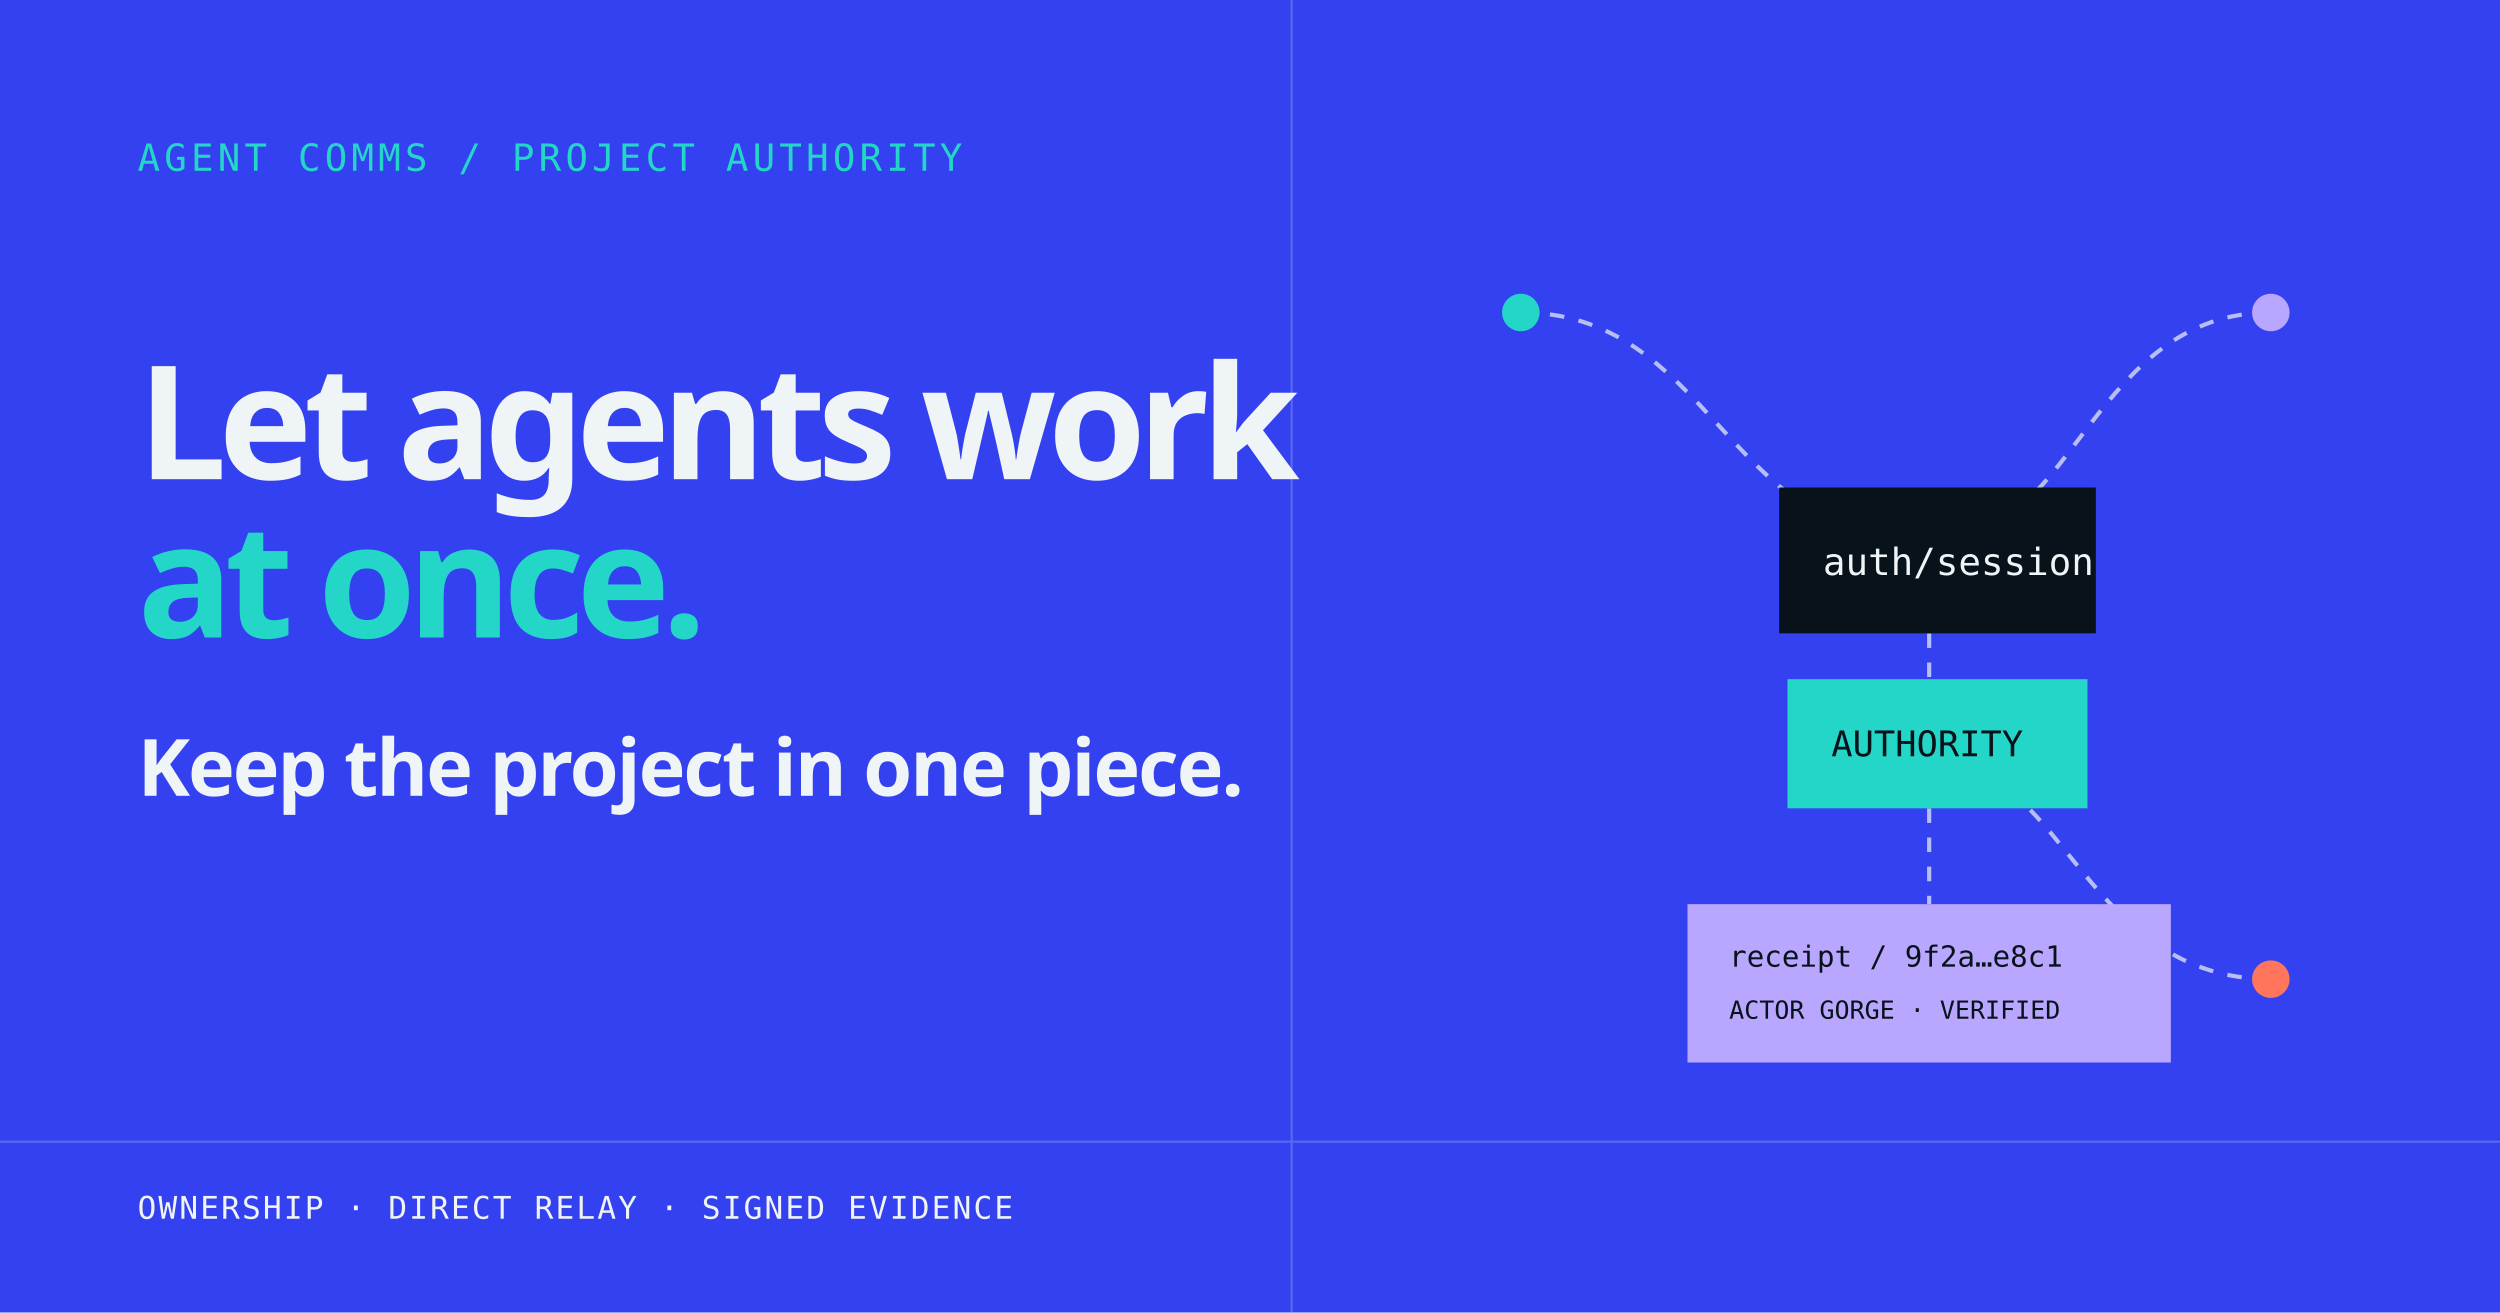
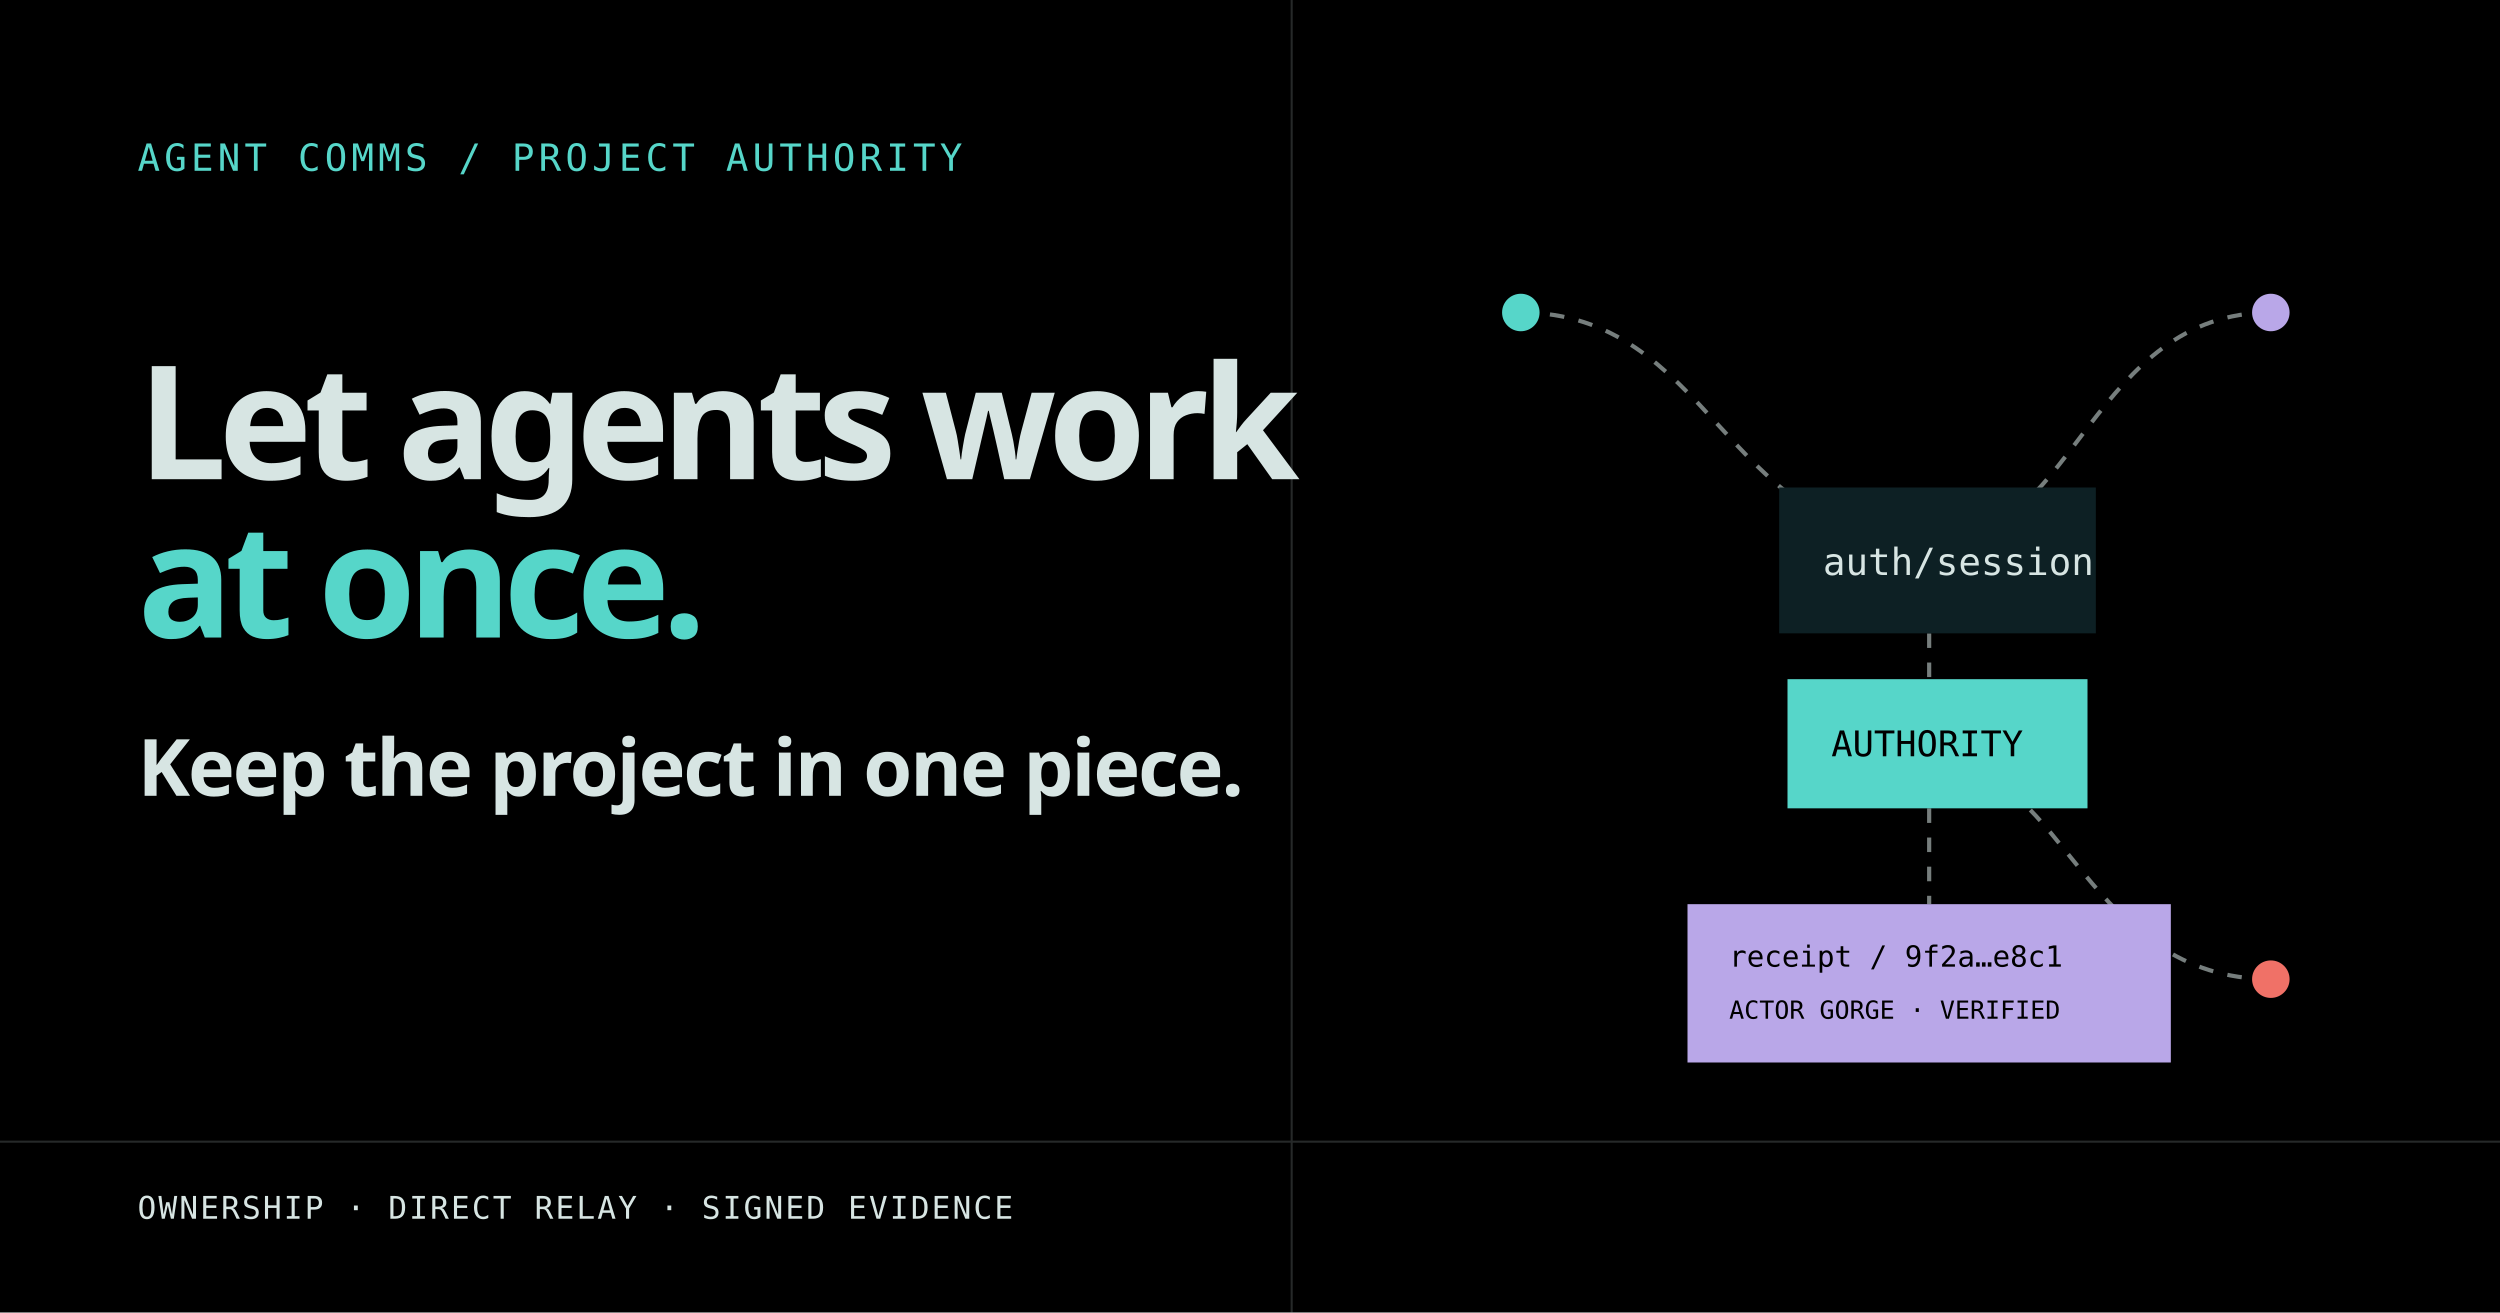
<svg xmlns="http://www.w3.org/2000/svg" width="1200" height="630" viewBox="0 0 1200 630" fill="none">
-   <rect width="1200" height="630" fill="#3341F0" />
-   <path d="M620 0v630M0 548h1200" stroke="#EFF4F6" stroke-opacity=".22" />
-   <path d="M730 150C820 150 830 258 918 258M1090 150C1005 150 995 258 934 258M1090 470C1002 470 990 368 934 368M926 276v158" stroke="#EFF4F6" stroke-opacity=".7" stroke-width="2" stroke-dasharray="7 7" />
-   <circle cx="730" cy="150" r="9" fill="#24D6C8" />
-   <circle cx="1090" cy="150" r="9" fill="#B9A7FF" />
-   <circle cx="1090" cy="470" r="9" fill="#FF765D" />
-   <rect x="854" y="234" width="152" height="70" fill="#08121B" />
-   <text x="875" y="276" fill="#EFF4F6" font-family="monospace" font-size="18">auth/session</text>
-   <rect x="858" y="326" width="144" height="62" fill="#24D6C8" />
-   <text x="879" y="363" fill="#08121B" font-family="monospace" font-size="17">AUTHORITY</text>
-   <rect x="810" y="434" width="232" height="76" fill="#B9A7FF" />
-   <text x="830" y="464" fill="#08121B" font-family="monospace" font-size="14">receipt / 9f2a…e8c1</text>
-   <text x="830" y="489" fill="#08121B" font-family="monospace" font-size="12">ACTOR GORGE · VERIFIED</text>
-   <text x="66" y="82" fill="#24D6C8" font-family="monospace" font-size="18" letter-spacing="2">AGENT COMMS / PROJECT AUTHORITY</text>
-   <text x="66" y="230" fill="#EFF4F6" font-family="sans-serif" font-size="76" font-weight="700" letter-spacing="-4">Let agents work</text>
-   <text x="66" y="306" fill="#24D6C8" font-family="sans-serif" font-size="76" font-weight="700" letter-spacing="-4">at once.</text>
-   <text x="66" y="382" fill="#EFF4F6" font-family="sans-serif" font-size="38" font-weight="600" letter-spacing="-1">Keep the project in one piece.</text>
-   <text x="66" y="585" fill="#EFF4F6" font-family="monospace" font-size="15" letter-spacing="1">OWNERSHIP · DIRECT RELAY · SIGNED EVIDENCE</text>
+   <rect width="1200" height="630" fill="#000000" />
+   <path d="M620 0v630M0 548h1200" stroke="#D7E5E3" stroke-opacity=".18" />
+   <path d="M730 150C820 150 830 258 918 258M1090 150C1005 150 995 258 934 258M1090 470C1002 470 990 368 934 368M926 276v158" stroke="#D7E5E3" stroke-opacity=".55" stroke-width="2" stroke-dasharray="7 7" />
+   <circle cx="730" cy="150" r="9" fill="#56D6C9" />
+   <circle cx="1090" cy="150" r="9" fill="#B9A7E8" />
+   <circle cx="1090" cy="470" r="9" fill="#F07167" />
+   <rect x="854" y="234" width="152" height="70" fill="#0D2024" />
+   <text x="875" y="276" fill="#D7E5E3" font-family="monospace" font-size="18">auth/session</text>
+   <rect x="858" y="326" width="144" height="62" fill="#56D6C9" />
+   <text x="879" y="363" fill="#000000" font-family="monospace" font-size="17">AUTHORITY</text>
+   <rect x="810" y="434" width="232" height="76" fill="#B9A7E8" />
+   <text x="830" y="464" fill="#000000" font-family="monospace" font-size="14">receipt / 9f2a…e8c1</text>
+   <text x="830" y="489" fill="#000000" font-family="monospace" font-size="12">ACTOR GORGE · VERIFIED</text>
+   <text x="66" y="82" fill="#56D6C9" font-family="monospace" font-size="18" letter-spacing="2">AGENT COMMS / PROJECT AUTHORITY</text>
+   <text x="66" y="230" fill="#D7E5E3" font-family="sans-serif" font-size="76" font-weight="700" letter-spacing="-4">Let agents work</text>
+   <text x="66" y="306" fill="#56D6C9" font-family="sans-serif" font-size="76" font-weight="700" letter-spacing="-4">at once.</text>
+   <text x="66" y="382" fill="#D7E5E3" font-family="sans-serif" font-size="38" font-weight="600" letter-spacing="-1">Keep the project in one piece.</text>
+   <text x="66" y="585" fill="#D7E5E3" font-family="monospace" font-size="15" letter-spacing="1">OWNERSHIP · DIRECT RELAY · SIGNED EVIDENCE</text>
</svg>
